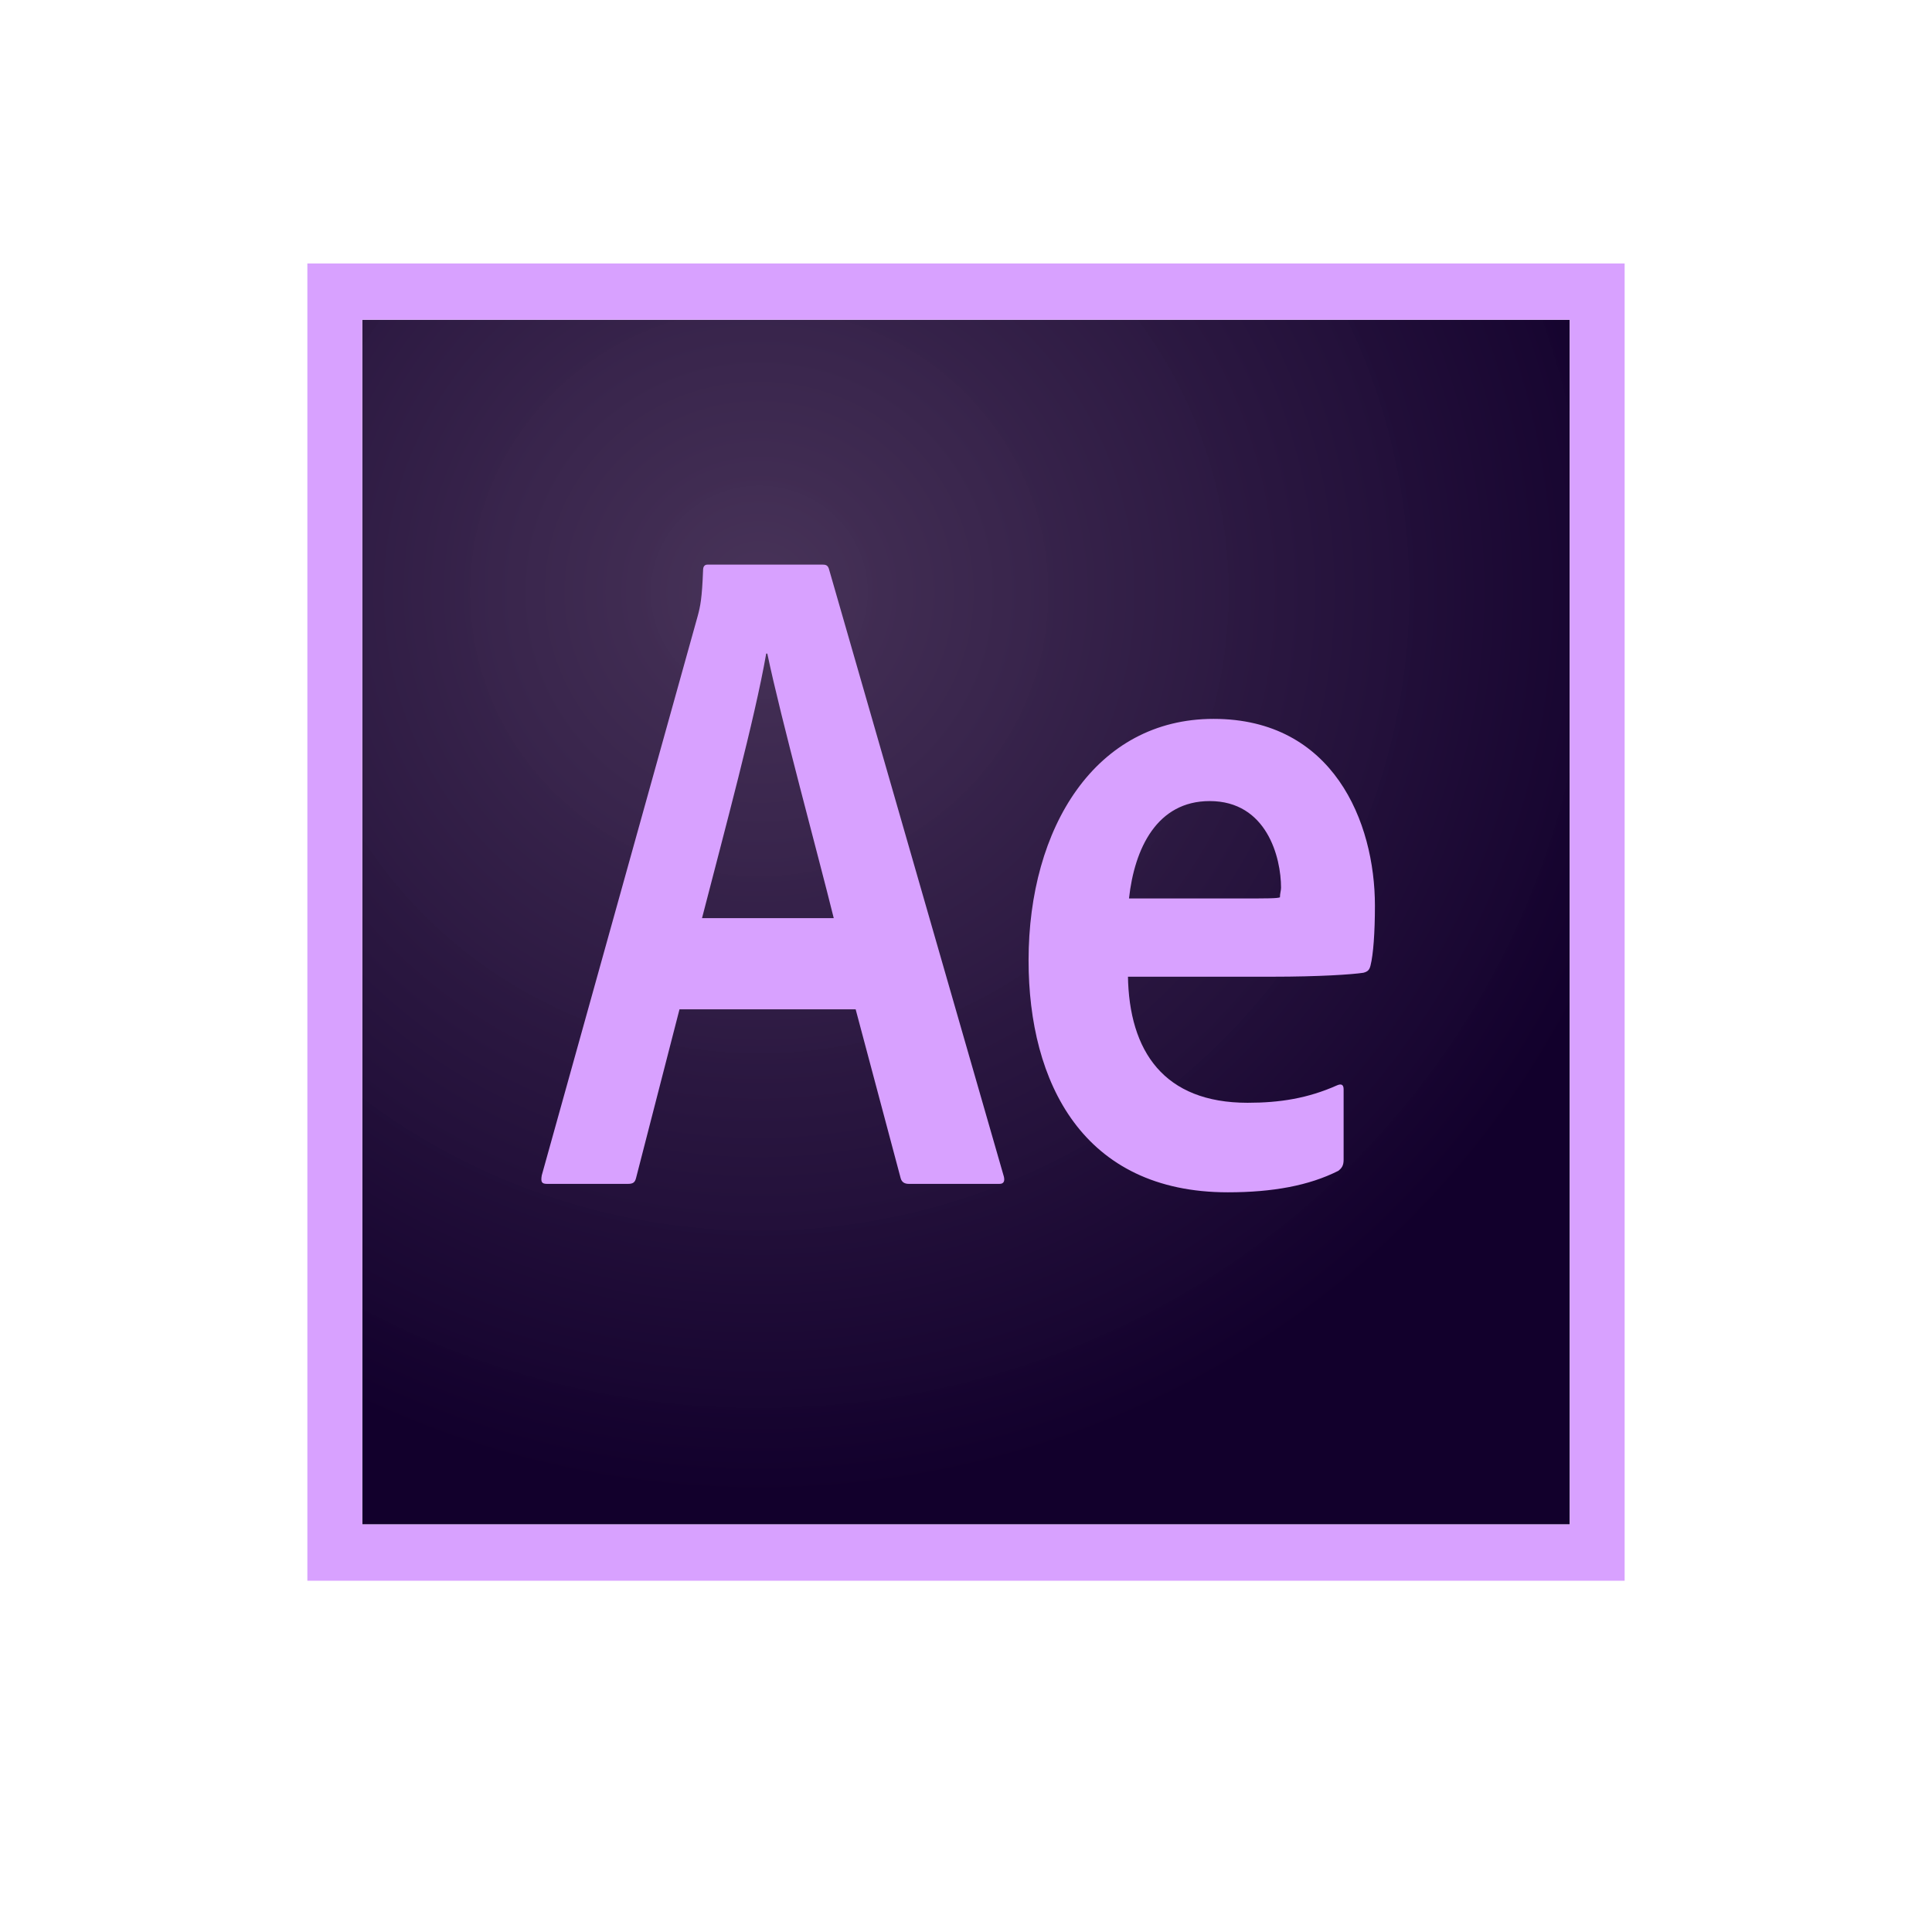
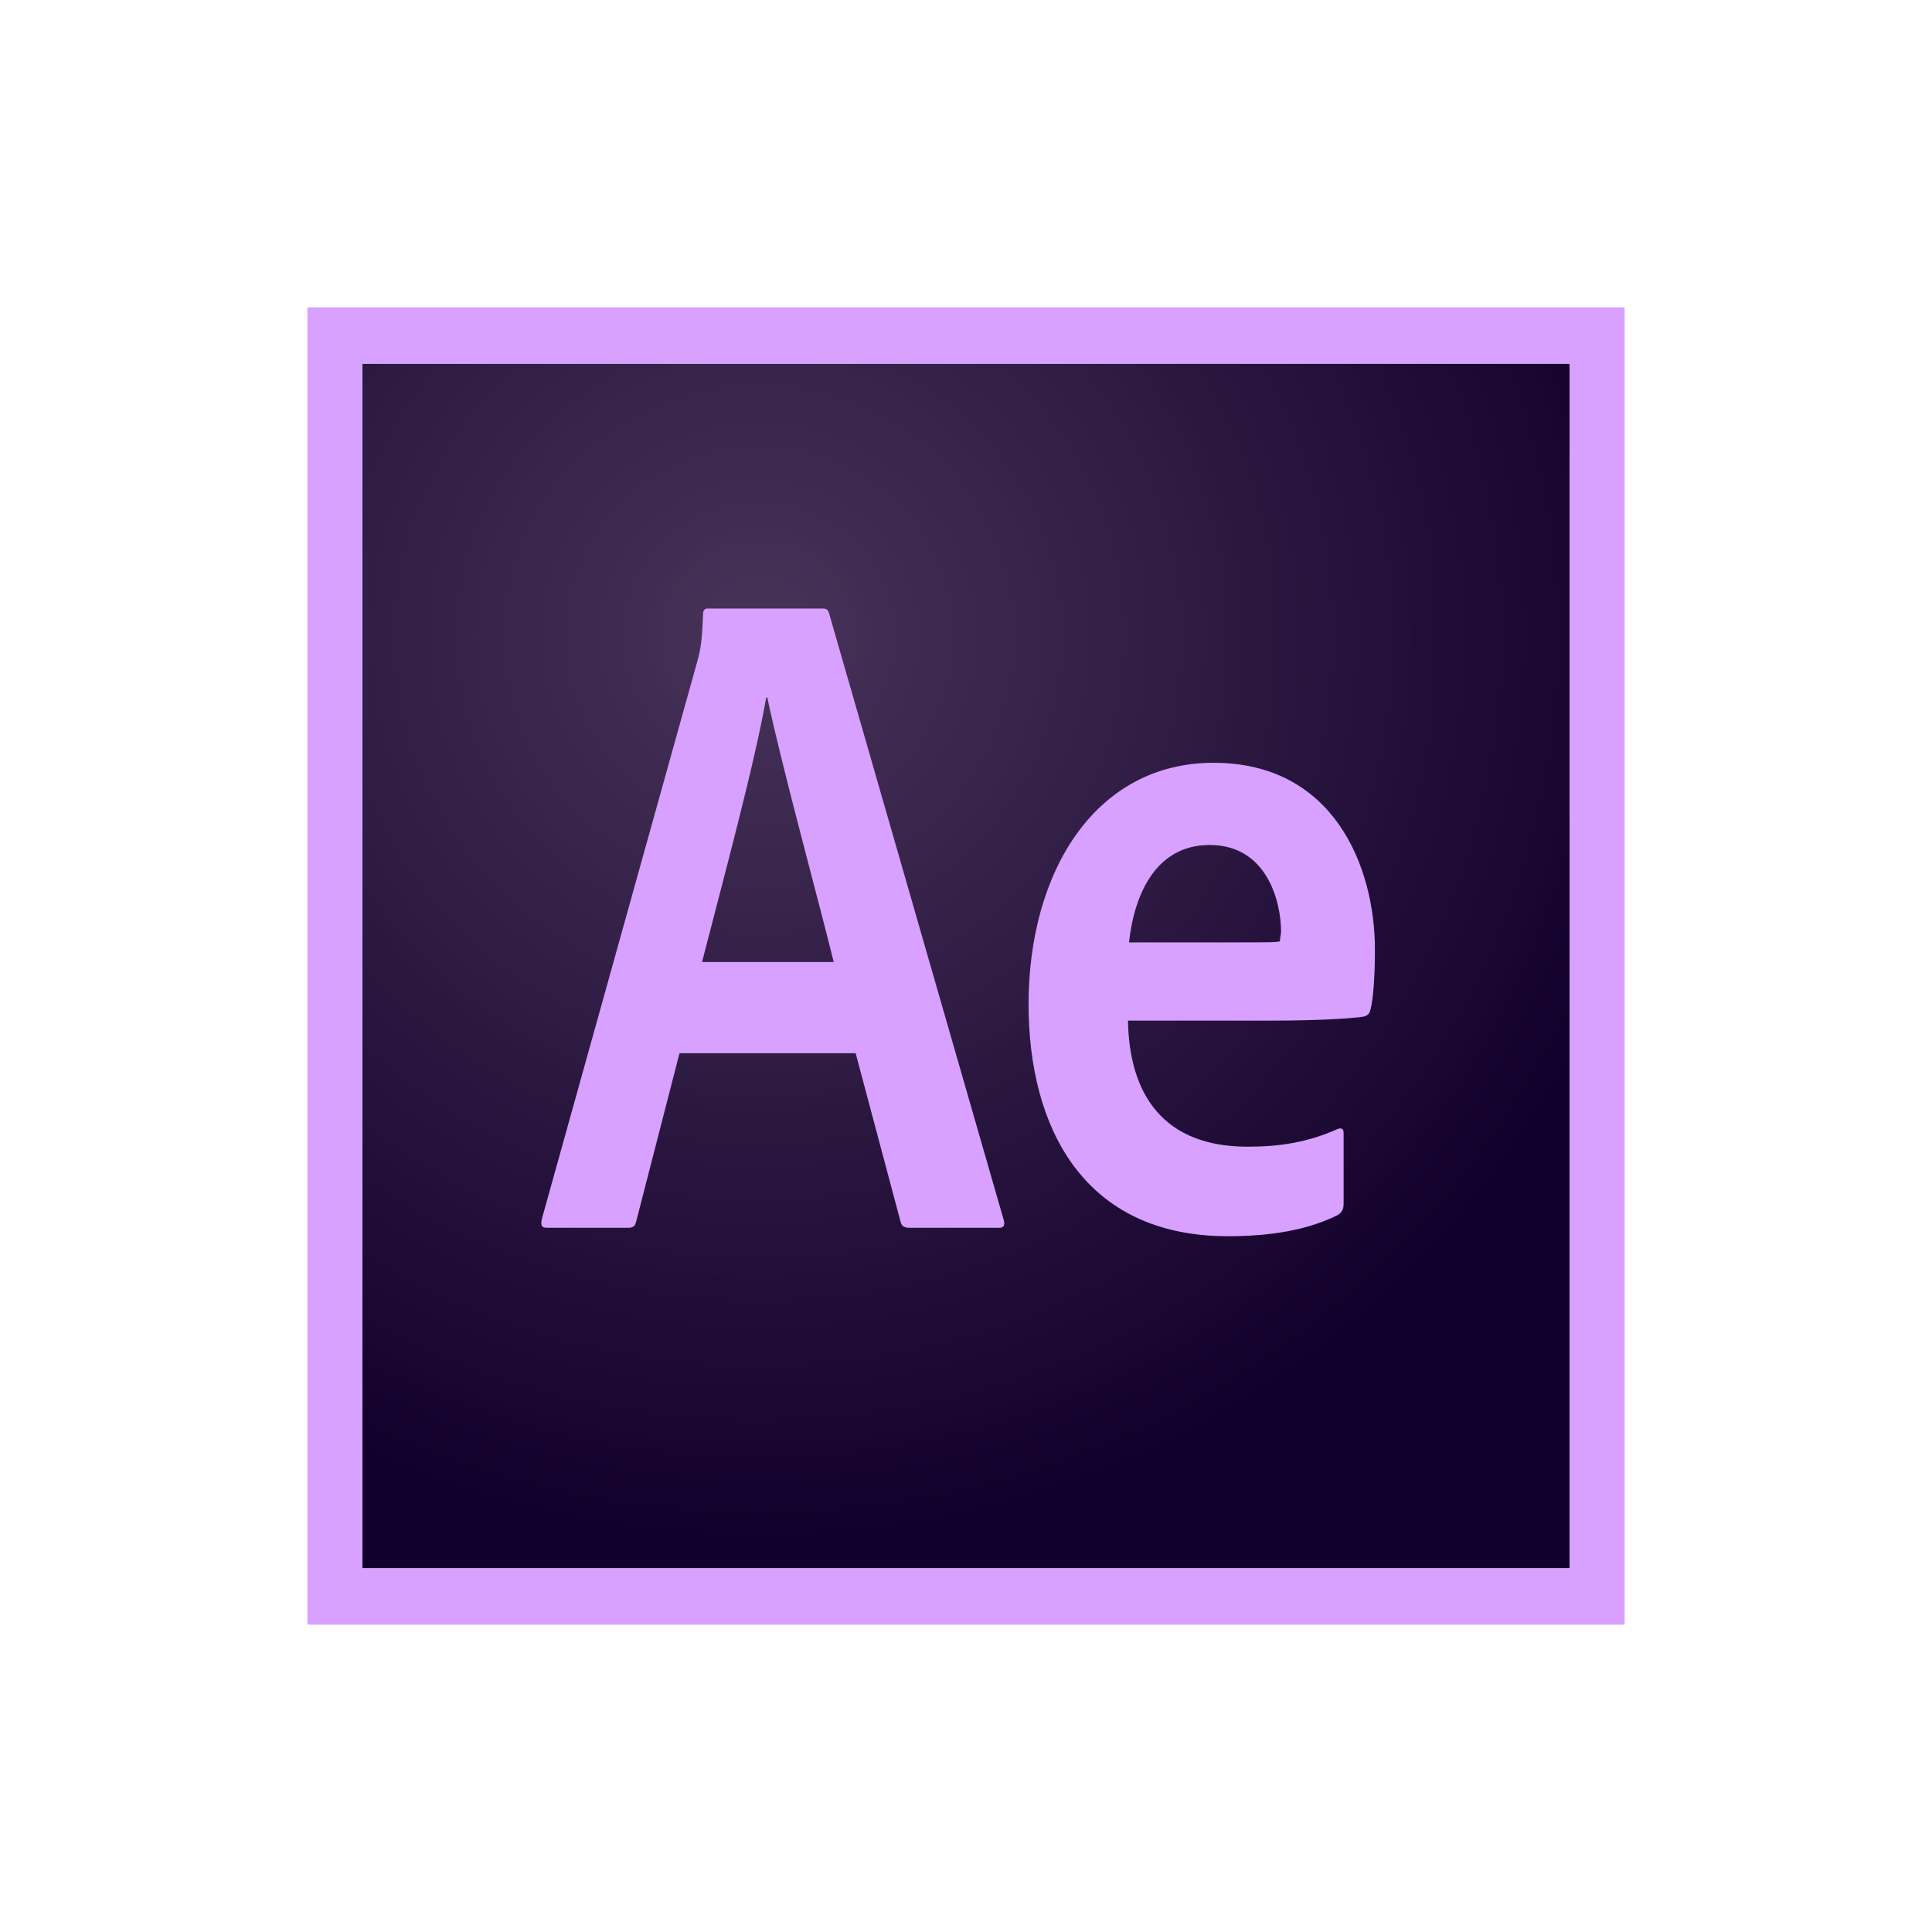
<svg xmlns="http://www.w3.org/2000/svg" width="44" height="44" viewBox="0 0 44 44" fill="none">
-   <path d="M8.25 7.282H35.75V34.718H8.25V7.282Z" fill="url(#paint0_radial)" />
-   <path d="M8.25 7.282H35.75V34.718H8.25V7.282ZM7 36H37V6H7V36ZM28.225 20.462C28.862 20.462 29.087 20.462 29.15 20.436C29.15 20.346 29.175 20.282 29.175 20.218C29.175 19.526 28.85 18.244 27.55 18.244C26.35 18.244 25.837 19.32 25.712 20.462H28.225ZM25.688 22.218C25.712 23.949 26.512 25.115 28.413 25.115C29.15 25.115 29.788 25.013 30.45 24.718C30.538 24.68 30.6 24.692 30.6 24.808V26.41C30.6 26.538 30.563 26.603 30.475 26.667C29.813 27 28.988 27.154 27.963 27.154C24.663 27.154 23.425 24.654 23.425 21.872C23.425 18.846 24.95 16.372 27.638 16.372C30.363 16.372 31.313 18.718 31.313 20.628C31.313 21.244 31.275 21.744 31.213 21.987C31.188 22.09 31.15 22.128 31.05 22.154C30.8 22.192 30.063 22.244 28.963 22.244H25.688V22.218ZM18.988 20.91C18.637 19.487 17.788 16.385 17.475 14.885H17.45C17.188 16.385 16.5 18.923 15.988 20.91H18.988ZM15.475 22.987L14.488 26.82C14.463 26.923 14.425 26.962 14.3 26.962H12.463C12.338 26.962 12.312 26.923 12.338 26.769L15.887 14.039C15.95 13.808 15.988 13.628 16.012 12.987C16.012 12.898 16.05 12.859 16.112 12.859H18.737C18.825 12.859 18.862 12.885 18.887 12.987L22.862 26.795C22.887 26.897 22.862 26.962 22.762 26.962H20.7C20.6 26.962 20.537 26.923 20.512 26.833L19.487 22.987H15.475V22.987Z" fill="#D8A1FF" />
+   <path d="M8.25 8.282H35.75V35.718H8.25V8.282Z" fill="url(#paint0_radial)" />
+   <path d="M8.25 8.282H35.75V35.718H8.25V8.282ZM7 37H37V7H7V37ZM28.225 21.462C28.862 21.462 29.087 21.462 29.15 21.436C29.15 21.346 29.175 21.282 29.175 21.218C29.175 20.526 28.85 19.244 27.55 19.244C26.35 19.244 25.837 20.32 25.712 21.462H28.225ZM25.688 23.218C25.712 24.949 26.512 26.115 28.413 26.115C29.15 26.115 29.788 26.013 30.45 25.718C30.538 25.68 30.6 25.692 30.6 25.808V27.41C30.6 27.538 30.563 27.603 30.475 27.667C29.813 28 28.988 28.154 27.963 28.154C24.663 28.154 23.425 25.654 23.425 22.872C23.425 19.846 24.95 17.372 27.638 17.372C30.363 17.372 31.313 19.718 31.313 21.628C31.313 22.244 31.275 22.744 31.213 22.987C31.188 23.09 31.15 23.128 31.05 23.154C30.8 23.192 30.063 23.244 28.963 23.244H25.688V23.218ZM18.988 21.91C18.637 20.487 17.788 17.385 17.475 15.885H17.45C17.188 17.385 16.5 19.923 15.988 21.91H18.988ZM15.475 23.987L14.488 27.82C14.463 27.923 14.425 27.962 14.3 27.962H12.463C12.338 27.962 12.312 27.923 12.338 27.769L15.887 15.039C15.95 14.808 15.988 14.628 16.012 13.987C16.012 13.898 16.05 13.859 16.112 13.859H18.737C18.825 13.859 18.862 13.885 18.887 13.987L22.862 27.795C22.887 27.897 22.862 27.962 22.762 27.962H20.7C20.6 27.962 20.537 27.923 20.512 27.833L19.487 23.987H15.475V23.987Z" fill="#D8A1FF" />
  <defs>
-     <radialGradient id="paint0_radial" cx="0" cy="0" r="1" gradientUnits="userSpaceOnUse" gradientTransform="translate(17.3071 13.4304) scale(20.9 20.7538)">
+     <radialGradient id="paint0_radial" cx="0" cy="0" r="1" gradientUnits="userSpaceOnUse" gradientTransform="translate(17.3071 14.4304) scale(20.9 20.7538)">
      <stop stop-color="#442F55" stop-opacity="0.98" />
      <stop offset="1" stop-color="#12002C" />
    </radialGradient>
  </defs>
</svg>
